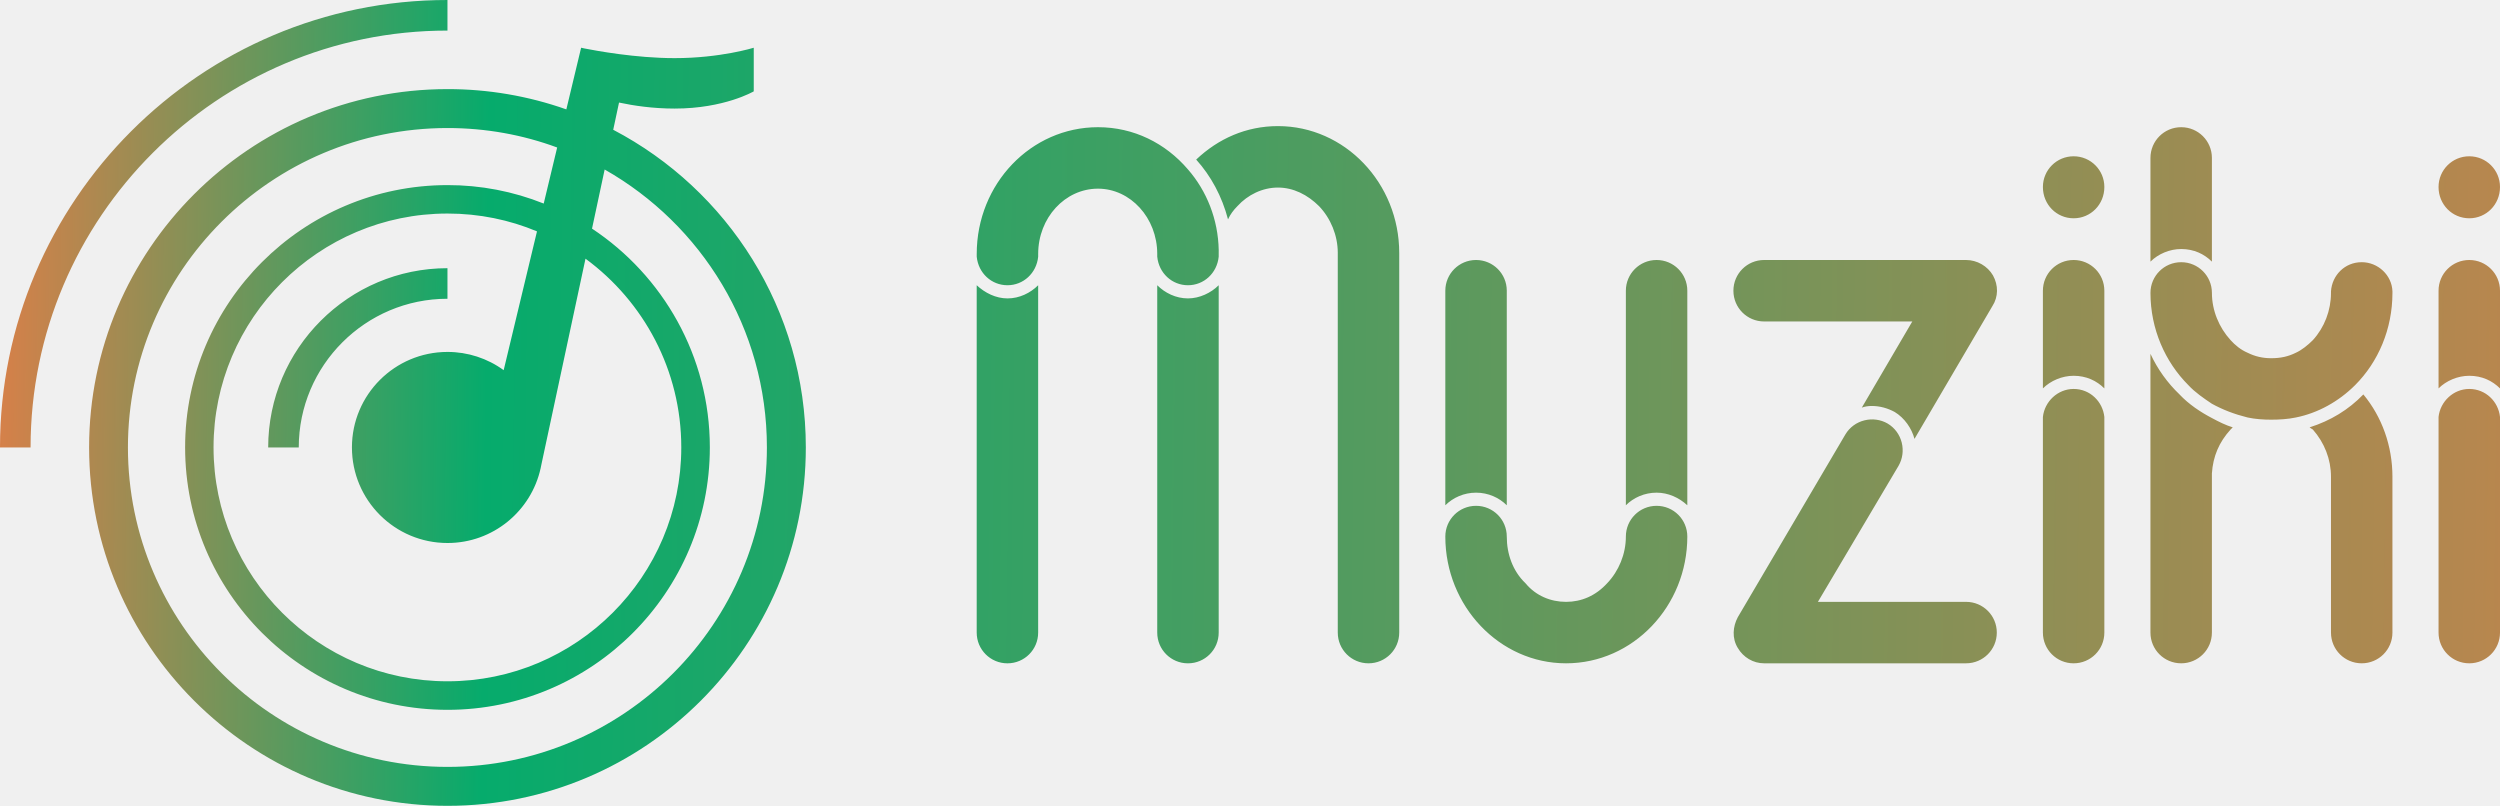
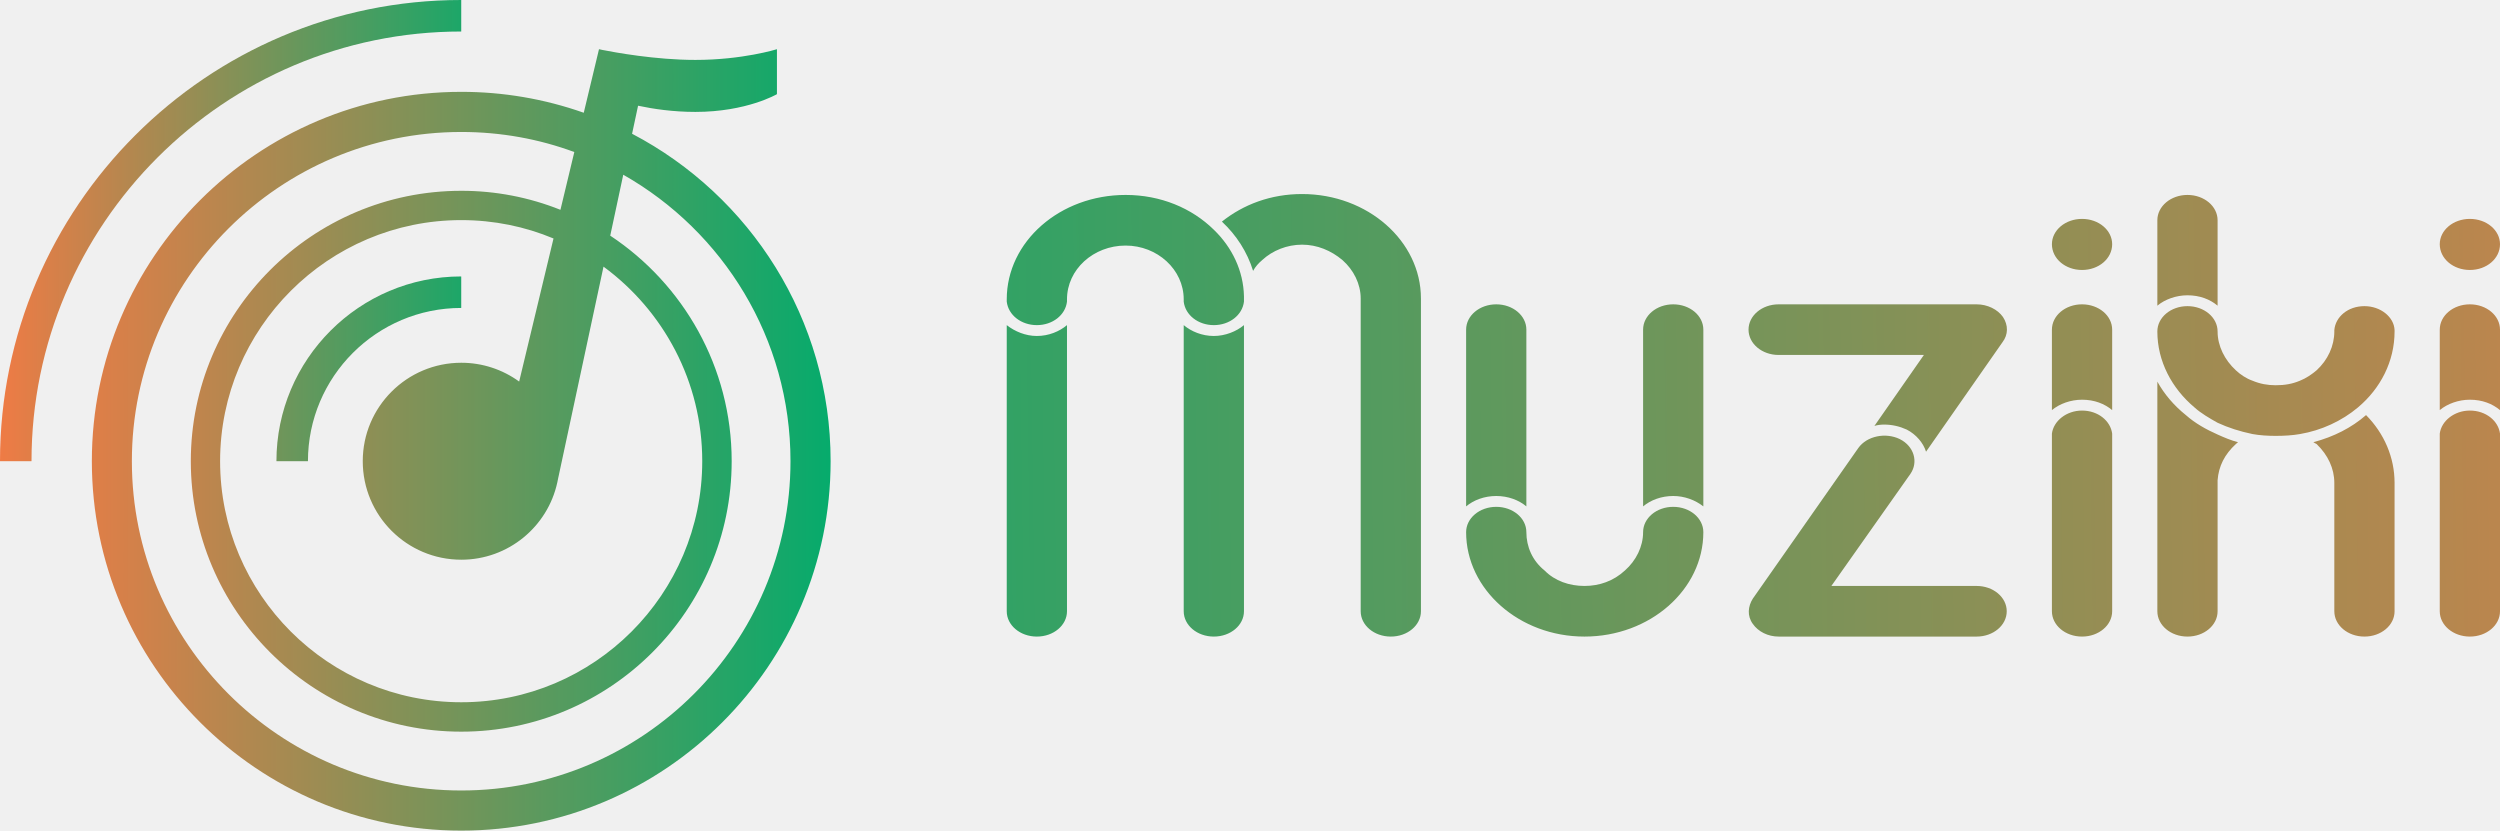
- <svg xmlns="http://www.w3.org/2000/svg" xmlns:xlink="http://www.w3.org/1999/xlink" data-v-423bf9ae="" viewBox="0 0 279.217 90" class="iconLeft" version="1.1" id="svg3" width="279.217" height="90">
+ <svg xmlns="http://www.w3.org/2000/svg" xmlns:xlink="http://www.w3.org/1999/xlink" data-v-423bf9ae="" viewBox="0 0 270.884 90" class="iconLeft" version="1.1" id="svg3" width="270.884" height="90">
  <defs id="defs3">
-     <linearGradient id="linearGradient16">
-       <stop style="stop-color:#ef7b45;stop-opacity:1;" offset="0" id="stop15" />
-       <stop style="stop-color:#06ab6c;stop-opacity:1;" offset="0.142" id="stop17" />
-       <stop style="stop-color:#ef7b45;stop-opacity:1;" offset="0.829" id="stop16" />
+     <linearGradient id="linearGradient61">
+       <stop style="stop-color:#ef7b45;stop-opacity:1;" offset="0.586" id="stop60" />
+       <stop style="stop-color:#06ab6c;stop-opacity:1;" offset="1" id="stop61" />
    </linearGradient>
-     <linearGradient id="linearGradient14">
-       <stop style="stop-color:#06ab6c;stop-opacity:1;" offset="0" id="stop13" />
-       <stop style="stop-color:#ef7b45;stop-opacity:1;" offset="1" id="stop14" />
+     <linearGradient id="linearGradient59">
+       <stop style="stop-color:#ef7b45;stop-opacity:1;" offset="0" id="stop58" />
+       <stop style="stop-color:#06ab6c;stop-opacity:1;" offset="0.615" id="stop59" />
    </linearGradient>
-     <linearGradient id="linearGradient8">
-       <stop style="stop-color:#06ab6c;stop-opacity:1;" offset="0" id="stop7" />
-       <stop style="stop-color:#ef7b45;stop-opacity:1;" offset="0.662" id="stop8" />
+     <linearGradient id="linearGradient56">
+       <stop style="stop-color:#06ab6c;stop-opacity:1;" offset="0.138" id="stop56" />
+       <stop style="stop-color:#ef7b45;stop-opacity:1;" offset="1" id="stop57" />
    </linearGradient>
    <linearGradient id="linearGradient1">
      <stop style="stop-color:#06ab6c;stop-opacity:1;" offset="0" id="stop1" />
      <stop style="stop-color:#ef7b45;stop-opacity:1;" offset="1" id="stop2" />
    </linearGradient>
    <linearGradient xlink:href="#linearGradient1" id="linearGradient2" x1="-4.9599976e-08" y1="45" x2="279.217" y2="45" gradientUnits="userSpaceOnUse" />
-     <linearGradient xlink:href="#linearGradient8" id="linearGradient10" gradientUnits="userSpaceOnUse" x1="-4.9599976e-08" y1="45" x2="279.217" y2="45" />
-     <linearGradient xlink:href="#linearGradient16" id="linearGradient12" gradientUnits="userSpaceOnUse" x1="-4.9599976e-08" y1="45" x2="377.536" y2="49.54" />
-     <linearGradient xlink:href="#linearGradient14" id="linearGradient13" gradientUnits="userSpaceOnUse" x1="-4.9599976e-08" y1="45" x2="112.375" y2="46.186" />
+     <linearGradient xlink:href="#linearGradient59" id="linearGradient57" x1="5.916" y1="45.453" x2="84.99" y2="45.453" gradientUnits="userSpaceOnUse" />
+     <linearGradient xlink:href="#linearGradient56" id="linearGradient58" x1="-16.142" y1="9.653" x2="38.815" y2="9.048" gradientUnits="userSpaceOnUse" />
+     <linearGradient xlink:href="#linearGradient61" id="linearGradient60" gradientUnits="userSpaceOnUse" x1="-97.601" y1="45.453" x2="84.99" y2="45.453" />
+     <linearGradient xlink:href="#linearGradient56" id="linearGradient62" gradientUnits="userSpaceOnUse" x1="-16.142" y1="9.653" x2="38.815" y2="9.048" />
+     <linearGradient xlink:href="#linearGradient59" id="linearGradient63" gradientUnits="userSpaceOnUse" x1="5.916" y1="45.453" x2="84.99" y2="45.453" />
  </defs>
  <g id="g1" style="fill:url(#linearGradient2)">
-     <g data-v-423bf9ae="" id="cc88463c-d136-4e3d-b27f-ceb50bd2fe77" fill="#ffffff" transform="matrix(6.128703,0,0,6.128703,106.5099,-11.71783)" style="fill:url(#linearGradient10)" />
-     <g data-v-423bf9ae="" id="48ea8840-4e8f-45a3-b93c-4cb1fbfc404a" transform="matrix(1.138174,0,0,1.138174,-6.73344,-6.73344)" stroke="none" fill="#ffffff" style="fill:url(#linearGradient13)">
-       <path id="path3" style="fill:url(#linearGradient12)" d="m 35.232,49.825 h -3 c 0,-9.7 7.892,-17.592 17.593,-17.592 v 3 C 41.778,35.232 35.232,41.778 35.232,49.825 Z m -26.316,0 h -3 C 5.916,25.614 25.613,5.916 49.825,5.916 v 3 C 27.268,8.916 8.916,27.268 8.916,49.825 Z M 66.09,18.65 66.66,15.98 c 1.45,0.31 3.34,0.59 5.46,0.59 4.88,0 7.76,-1.69 7.76,-1.69 V 10.6 c 0,0 -3.26,1.02 -7.76,1.02 -3.83,0 -7.73,-0.73 -8.86,-0.95 L 63.08,10.63 62.94,10.6 61.49,16.65 A 34.949,34.949 0 0 0 49.83,14.66 c -19.4,0 -35.17,15.77 -35.17,35.16 0,19.4 15.77,35.17 35.17,35.17 19.39,0 35.16,-15.77 35.16,-35.17 0,-13.53 -7.67,-25.29 -18.9,-31.17 z M 63.37,31.3 c 5.7,4.19 9.399,10.93 9.399,18.52 0,12.66 -10.289,22.95 -22.939,22.95 -12.66,0 -22.96,-10.29 -22.96,-22.95 0,-12.65 10.3,-22.95 22.96,-22.95 3.11,0 6.08,0.62 8.78,1.75 l -3.27,13.62 a 9.353,9.353 0 0 0 -5.51,-1.79 c -5.18,0 -9.38,4.2 -9.38,9.37 0,5.18 4.2,9.38 9.38,9.38 4.47,0 8.22,-3.14 9.14,-7.35 l 0.08,-0.39 z M 49.83,81.17 c -17.29,0 -31.36,-14.06 -31.36,-31.35 0,-17.28 14.07,-31.34 31.36,-31.34 3.78,0 7.41,0.67 10.76,1.91 l -1.32,5.5 a 25.334,25.334 0 0 0 -9.439,-1.81 c -14.2,0 -25.75,11.55 -25.75,25.74 0,14.2 11.55,25.75 25.75,25.75 14.189,0 25.74,-11.55 25.74,-25.75 0,-8.95 -4.601,-16.86 -11.561,-21.47 l 1.24,-5.8 c 9.5,5.39 15.92,15.59 15.92,27.27 0,17.29 -14.06,31.35 -31.34,31.35 z m 93.389,-13.179 c 0,1.669 -1.346,3.015 -3.015,3.015 -1.669,0 -3.015,-1.346 -3.015,-3.015 V 30.729 c 0,-1.723 -0.7,-3.392 -1.831,-4.577 -1.131,-1.131 -2.531,-1.831 -4.039,-1.831 -1.508,0 -2.962,0.7 -3.985,1.831 -0.377,0.377 -0.7,0.808 -0.915,1.292 -0.592,-2.262 -1.669,-4.254 -3.123,-5.869 2.154,-2.046 4.9,-3.285 8.023,-3.285 6.569,0 11.9,5.6 11.9,12.439 z M 125.504,30.837 v 0.269 c -0.162,1.615 -1.454,2.8 -3.015,2.8 -1.562,0 -2.854,-1.185 -3.015,-2.8 v -0.269 c 0,-3.554 -2.639,-6.408 -5.815,-6.408 -3.231,0 -5.869,2.854 -5.869,6.408 v 0.269 c -0.162,1.615 -1.454,2.8 -3.015,2.8 -1.562,0 -2.854,-1.185 -3.015,-2.8 v -0.269 c 0,-6.892 5.331,-12.439 11.9,-12.439 3.5,0 6.623,1.562 8.831,4.146 1.831,2.1 2.962,4.9 3.015,7.915 z m -20.731,4.362 c 1.185,0 2.262,-0.538 3.015,-1.292 v 34.085 c 0,1.669 -1.346,3.015 -3.015,3.015 -1.669,0 -3.015,-1.346 -3.015,-3.015 V 33.906 c 0.808,0.754 1.885,1.292 3.015,1.292 z m 20.731,32.793 c 0,1.669 -1.346,3.015 -3.015,3.015 -1.669,0 -3.015,-1.346 -3.015,-3.015 V 33.906 c 0.754,0.754 1.831,1.292 3.015,1.292 1.131,0 2.262,-0.538 3.015,-1.292 z M 153.773,55.498 c -0.754,-0.754 -1.831,-1.238 -3.015,-1.238 -1.185,0 -2.262,0.485 -3.015,1.238 V 34.444 c 0,-1.669 1.346,-3.015 3.015,-3.015 1.669,0 3.015,1.346 3.015,3.015 z m 17.716,0 c -0.808,-0.754 -1.885,-1.238 -3.015,-1.238 -1.185,0 -2.262,0.485 -3.015,1.238 V 34.444 c 0,-1.669 1.346,-3.015 3.015,-3.015 1.669,0 3.015,1.346 3.015,3.015 z m -11.9,15.508 c -6.515,0 -11.846,-5.6 -11.846,-12.439 0,-1.669 1.346,-3.015 3.015,-3.015 1.669,0 3.015,1.346 3.015,3.015 0,1.723 0.592,3.392 1.831,4.577 1.023,1.238 2.477,1.831 3.985,1.831 1.508,0 2.908,-0.592 4.039,-1.831 1.131,-1.185 1.831,-2.854 1.831,-4.577 0,-1.669 1.346,-3.015 3.015,-3.015 1.669,0 3.015,1.346 3.015,3.015 0,6.839 -5.331,12.439 -11.9,12.439 z M 176.012,34.444 c 0,-1.669 1.346,-3.015 3.015,-3.015 h 19.816 c 1.077,0 2.1,0.592 2.638,1.508 0.538,0.969 0.538,2.1 -0.054,3.015 l -7.646,13.031 c -0.269,-1.023 -0.969,-2.046 -1.938,-2.638 -0.7,-0.377 -1.454,-0.592 -2.262,-0.592 -0.323,0 -0.7,0.054 -0.969,0.162 l 4.954,-8.454 h -14.539 c -1.669,0 -3.015,-1.346 -3.015,-3.015 z m 3.015,36.562 c -1.077,0 -2.046,-0.592 -2.585,-1.508 -0.592,-0.969 -0.485,-2.1 0,-3.015 l 10.554,-17.931 c 0.862,-1.454 2.746,-1.885 4.146,-1.077 1.454,0.862 1.885,2.746 1.077,4.146 l -7.915,13.354 h 14.539 c 1.669,0 3.015,1.346 3.015,3.015 0,1.669 -1.346,3.015 -3.015,3.015 z m 33.385,-46.739 c 0,1.723 -1.346,3.069 -3.015,3.069 -1.669,0 -3.015,-1.346 -3.015,-3.069 0,-1.669 1.346,-3.015 3.015,-3.015 1.669,0 3.015,1.346 3.015,3.015 z m 0,19.762 c -0.754,-0.754 -1.777,-1.238 -3.015,-1.238 -1.131,0 -2.262,0.485 -3.015,1.238 v -9.585 c 0,-1.669 1.346,-3.015 3.015,-3.015 1.669,0 3.015,1.346 3.015,3.015 z m 0,3.069 v 20.893 c 0,1.669 -1.346,3.015 -3.015,3.015 -1.669,0 -3.015,-1.346 -3.015,-3.015 v -20.893 -0.269 c 0.162,-1.508 1.454,-2.746 3.015,-2.746 1.615,0 2.854,1.238 3.015,2.746 z M 222.966,21.413 c 0,-1.669 -1.346,-3.015 -3.015,-3.015 -1.669,0 -3.015,1.346 -3.015,3.015 V 31.59 c 0.754,-0.754 1.885,-1.238 3.015,-1.238 1.238,0 2.262,0.485 3.015,1.238 z m 14.7,10.231 c -1.669,0 -2.908,1.292 -3.015,2.854 v 0.162 c 0,1.723 -0.646,3.392 -1.777,4.631 -0.485,0.485 -1.077,0.969 -1.669,1.238 -0.754,0.377 -1.508,0.538 -2.423,0.538 -0.808,0 -1.562,-0.162 -2.315,-0.538 -0.646,-0.269 -1.238,-0.754 -1.669,-1.238 -1.131,-1.238 -1.831,-2.908 -1.831,-4.631 0,-1.669 -1.346,-3.015 -3.015,-3.015 -1.669,0 -3.015,1.346 -3.015,3.015 0,3.554 1.454,6.785 3.715,9.046 0.646,0.7 1.508,1.292 2.315,1.831 1.077,0.592 2.208,1.023 3.5,1.346 0.754,0.162 1.562,0.215 2.315,0.215 0.808,0 1.669,-0.054 2.423,-0.215 2.154,-0.431 4.2,-1.562 5.815,-3.177 2.262,-2.262 3.662,-5.492 3.662,-9.046 v -0.162 c -0.054,-1.562 -1.4,-2.854 -3.015,-2.854 z m -17.877,12.977 c -1.185,-1.131 -2.154,-2.477 -2.854,-3.985 v 27.354 c 0,1.669 1.346,3.015 3.015,3.015 1.669,0 3.015,-1.346 3.015,-3.015 V 52.375 c 0.108,-1.669 0.7,-3.069 1.831,-4.308 l 0.215,-0.215 c -0.7,-0.215 -1.346,-0.538 -2.046,-0.915 -1.131,-0.592 -2.262,-1.346 -3.177,-2.315 z m 12.762,3.231 c 0.162,0.108 0.215,0.162 0.323,0.215 1.131,1.292 1.777,2.908 1.777,4.631 v 15.292 c 0,1.669 1.346,3.015 3.015,3.015 1.669,0 3.015,-1.346 3.015,-3.015 V 52.698 c 0,-3.015 -1.023,-5.869 -2.854,-8.077 -1.454,1.508 -3.231,2.585 -5.277,3.231 z m 18.685,-23.585 c 0,1.723 -1.346,3.069 -3.015,3.069 -1.669,0 -3.015,-1.346 -3.015,-3.069 0,-1.669 1.346,-3.015 3.015,-3.015 1.669,0 3.015,1.346 3.015,3.015 z m 0,19.762 c -0.754,-0.754 -1.777,-1.238 -3.015,-1.238 -1.131,0 -2.262,0.485 -3.015,1.238 v -9.585 c 0,-1.669 1.346,-3.015 3.015,-3.015 1.669,0 3.015,1.346 3.015,3.015 z m 0,3.069 v 20.893 c 0,1.669 -1.346,3.015 -3.015,3.015 -1.669,0 -3.015,-1.346 -3.015,-3.015 v -20.893 -0.269 c 0.162,-1.508 1.454,-2.746 3.015,-2.746 1.615,0 2.854,1.238 3.015,2.746 z" />
+     <g data-v-423bf9ae="" id="cc88463c-d136-4e3d-b27f-ceb50bd2fe77" fill="#ffffff" transform="matrix(5.828538,0,0,4.897974,106.636,0.4039516)" style="fill:url(#linearGradient58)">
+       <path d="M 8.12,13.44 C 8.12,13.75 7.87,14 7.56,14 7.25,14 7,13.75 7,13.44 V 6.52 C 7,6.2 6.87,5.89 6.66,5.67 6.45,5.46 6.19,5.33 5.91,5.33 5.63,5.33 5.36,5.46 5.17,5.67 5.1,5.74 5.04,5.82 5,5.91 4.89,5.49 4.69,5.12 4.42,4.82 4.82,4.44 5.33,4.21 5.91,4.21 c 1.22,0 2.21,1.04 2.21,2.31 z M 4.83,6.54 V 6.59 C 4.8,6.89 4.56,7.11 4.27,7.11 3.98,7.11 3.74,6.89 3.71,6.59 V 6.54 C 3.71,5.88 3.22,5.35 2.63,5.35 2.03,5.35 1.54,5.88 1.54,6.54 V 6.59 C 1.51,6.89 1.27,7.11 0.98,7.11 0.69,7.11 0.45,6.89 0.42,6.59 V 6.54 C 0.42,5.26 1.41,4.23 2.63,4.23 3.28,4.23 3.86,4.52 4.27,5 4.61,5.39 4.82,5.91 4.83,6.47 Z M 0.98,7.35 c 0.22,0 0.42,-0.1 0.56,-0.24 v 6.33 C 1.54,13.75 1.29,14 0.98,14 0.67,14 0.42,13.75 0.42,13.44 V 7.11 c 0.15,0.14 0.35,0.24 0.56,0.24 z m 3.85,6.09 C 4.83,13.75 4.58,14 4.27,14 3.96,14 3.71,13.75 3.71,13.44 V 7.11 c 0.14,0.14 0.34,0.24 0.56,0.24 0.21,0 0.42,-0.1 0.56,-0.24 z m 5.25,-2.32 C 9.94,10.98 9.74,10.89 9.52,10.89 9.3,10.89 9.1,10.98 8.96,11.12 V 7.21 c 0,-0.31 0.25,-0.56 0.56,-0.56 0.31,0 0.56,0.25 0.56,0.56 z m 3.29,0 c -0.15,-0.14 -0.35,-0.23 -0.56,-0.23 -0.22,0 -0.42,0.09 -0.56,0.23 V 7.21 c 0,-0.31 0.25,-0.56 0.56,-0.56 0.31,0 0.56,0.25 0.56,0.56 z M 11.16,14 c -1.21,0 -2.2,-1.04 -2.2,-2.31 0,-0.31 0.25,-0.56 0.56,-0.56 0.31,0 0.56,0.25 0.56,0.56 0,0.32 0.11,0.63 0.34,0.85 0.19,0.23 0.46,0.34 0.74,0.34 0.28,0 0.54,-0.11 0.75,-0.34 0.21,-0.22 0.34,-0.53 0.34,-0.85 0,-0.31 0.25,-0.56 0.56,-0.56 0.31,0 0.56,0.25 0.56,0.56 0,1.27 -0.99,2.31 -2.21,2.31 z m 3.05,-6.79 c 0,-0.31 0.25,-0.56 0.56,-0.56 h 3.68 c 0.2,0 0.39,0.11 0.49,0.28 0.1,0.18 0.1,0.39 -0.01,0.56 L 17.51,9.91 C 17.46,9.72 17.33,9.53 17.15,9.42 17.02,9.35 16.88,9.31 16.73,9.31 c -0.06,0 -0.13,0.01 -0.18,0.03 l 0.92,-1.57 h -2.7 c -0.31,0 -0.56,-0.25 -0.56,-0.56 z M 14.77,14 c -0.2,0 -0.38,-0.11 -0.48,-0.28 -0.11,-0.18 -0.09,-0.39 0,-0.56 l 1.96,-3.33 c 0.16,-0.27 0.51,-0.35 0.77,-0.2 0.27,0.16 0.35,0.51 0.2,0.77 l -1.47,2.48 h 2.7 c 0.31,0 0.56,0.25 0.56,0.56 0,0.31 -0.25,0.56 -0.56,0.56 z m 6.2,-8.68 c 0,0.32 -0.25,0.57 -0.56,0.57 -0.31,0 -0.56,-0.25 -0.56,-0.57 0,-0.31 0.25,-0.56 0.56,-0.56 0.31,0 0.56,0.25 0.56,0.56 z m 0,3.67 C 20.83,8.85 20.64,8.76 20.41,8.76 20.2,8.76 19.99,8.85 19.85,8.99 V 7.21 c 0,-0.31 0.25,-0.56 0.56,-0.56 0.31,0 0.56,0.25 0.56,0.56 z m 0,0.57 v 3.88 c 0,0.31 -0.25,0.56 -0.56,0.56 -0.31,0 -0.56,-0.25 -0.56,-0.56 V 9.56 9.51 C 19.88,9.23 20.12,9 20.41,9 c 0.3,0 0.53,0.23 0.56,0.51 z m 1.96,-4.77 c 0,-0.31 -0.25,-0.56 -0.56,-0.56 -0.31,0 -0.56,0.25 -0.56,0.56 v 1.89 c 0.14,-0.14 0.35,-0.23 0.56,-0.23 0.23,0 0.42,0.09 0.56,0.23 z m 2.73,1.9 c -0.31,0 -0.54,0.24 -0.56,0.53 v 0.03 c 0,0.32 -0.12,0.63 -0.33,0.86 -0.09,0.09 -0.2,0.18 -0.31,0.23 -0.14,0.07 -0.28,0.1 -0.45,0.1 -0.15,0 -0.29,-0.03 -0.43,-0.1 C 23.46,8.29 23.35,8.2 23.27,8.11 23.06,7.88 22.93,7.57 22.93,7.25 c 0,-0.31 -0.25,-0.56 -0.56,-0.56 -0.31,0 -0.56,0.25 -0.56,0.56 0,0.66 0.27,1.26 0.69,1.68 0.12,0.13 0.28,0.24 0.43,0.34 0.2,0.11 0.41,0.19 0.65,0.25 0.14,0.03 0.29,0.04 0.43,0.04 0.15,0 0.31,-0.01 0.45,-0.04 0.4,-0.08 0.78,-0.29 1.08,-0.59 0.42,-0.42 0.68,-1.02 0.68,-1.68 V 7.22 C 26.21,6.93 25.96,6.69 25.66,6.69 Z M 22.34,9.1 C 22.12,8.89 21.94,8.64 21.81,8.36 v 5.08 c 0,0.31 0.25,0.56 0.56,0.56 0.31,0 0.56,-0.25 0.56,-0.56 v -2.9 c 0.02,-0.31 0.13,-0.57 0.34,-0.8 L 23.31,9.7 C 23.18,9.66 23.06,9.6 22.93,9.53 22.72,9.42 22.51,9.28 22.34,9.1 Z m 2.37,0.6 c 0.03,0.02 0.04,0.03 0.06,0.04 0.21,0.24 0.33,0.54 0.33,0.86 v 2.84 c 0,0.31 0.25,0.56 0.56,0.56 0.31,0 0.56,-0.25 0.56,-0.56 V 10.6 c 0,-0.56 -0.19,-1.09 -0.53,-1.5 -0.27,0.28 -0.6,0.48 -0.98,0.6 z m 3.47,-4.38 c 0,0.32 -0.25,0.57 -0.56,0.57 -0.31,0 -0.56,-0.25 -0.56,-0.57 0,-0.31 0.25,-0.56 0.56,-0.56 0.31,0 0.56,0.25 0.56,0.56 z m 0,3.67 C 28.04,8.85 27.85,8.76 27.62,8.76 27.41,8.76 27.2,8.85 27.06,8.99 V 7.21 c 0,-0.31 0.25,-0.56 0.56,-0.56 0.31,0 0.56,0.25 0.56,0.56 z m 0,0.57 v 3.88 c 0,0.31 -0.25,0.56 -0.56,0.56 -0.31,0 -0.56,-0.25 -0.56,-0.56 V 9.56 9.51 C 27.09,9.23 27.33,9 27.62,9 c 0.3,0 0.53,0.23 0.56,0.51 z" id="path1" style="fill:url(#linearGradient62);fill-opacity:1" />
+     </g>
+     <g data-v-423bf9ae="" id="48ea8840-4e8f-45a3-b93c-4cb1fbfc404a" transform="matrix(1.138174,0,0,1.138174,-6.73344,-6.73344)" stroke="none" fill="#ffffff" style="fill:url(#linearGradient57)">
+       <path d="m 66.09,18.65 0.57,-2.67 c 1.45,0.31 3.34,0.59 5.46,0.59 4.88,0 7.76,-1.69 7.76,-1.69 V 10.6 c 0,0 -3.26,1.02 -7.76,1.02 -3.83,0 -7.73,-0.73 -8.86,-0.95 L 63.08,10.63 62.94,10.6 61.49,16.65 A 34.949,34.949 0 0 0 49.83,14.66 c -19.4,0 -35.17,15.77 -35.17,35.16 0,19.4 15.77,35.17 35.17,35.17 19.39,0 35.16,-15.77 35.16,-35.17 0,-13.53 -7.67,-25.29 -18.9,-31.17 z M 63.37,31.3 c 5.7,4.19 9.399,10.93 9.399,18.52 0,12.66 -10.289,22.95 -22.939,22.95 -12.66,0 -22.96,-10.29 -22.96,-22.95 0,-12.65 10.3,-22.95 22.96,-22.95 3.11,0 6.08,0.62 8.78,1.75 l -3.27,13.62 a 9.353,9.353 0 0 0 -5.51,-1.79 c -5.18,0 -9.38,4.2 -9.38,9.37 0,5.18 4.2,9.38 9.38,9.38 4.47,0 8.22,-3.14 9.14,-7.35 l 0.08,-0.39 z M 49.83,81.17 c -17.29,0 -31.36,-14.06 -31.36,-31.35 0,-17.28 14.07,-31.34 31.36,-31.34 3.78,0 7.41,0.67 10.76,1.91 l -1.32,5.5 a 25.334,25.334 0 0 0 -9.439,-1.81 c -14.2,0 -25.75,11.55 -25.75,25.74 0,14.2 11.55,25.75 25.75,25.75 14.189,0 25.74,-11.55 25.74,-25.75 0,-8.95 -4.601,-16.86 -11.561,-21.47 l 1.24,-5.8 c 9.5,5.39 15.92,15.59 15.92,27.27 0,17.29 -14.06,31.35 -31.34,31.35 z" id="path2" style="fill:url(#linearGradient60);fill-opacity:1" />
+       <path d="m 35.232,49.825 h -3 c 0,-9.7 7.892,-17.592 17.593,-17.592 v 3 C 41.778,35.232 35.232,41.778 35.232,49.825 Z m -26.316,0 h -3 C 5.916,25.614 25.613,5.916 49.825,5.916 v 3 C 27.268,8.916 8.916,27.268 8.916,49.825 Z" id="path3" style="fill:url(#linearGradient63);fill-opacity:1" />
    </g>
  </g>
</svg>
